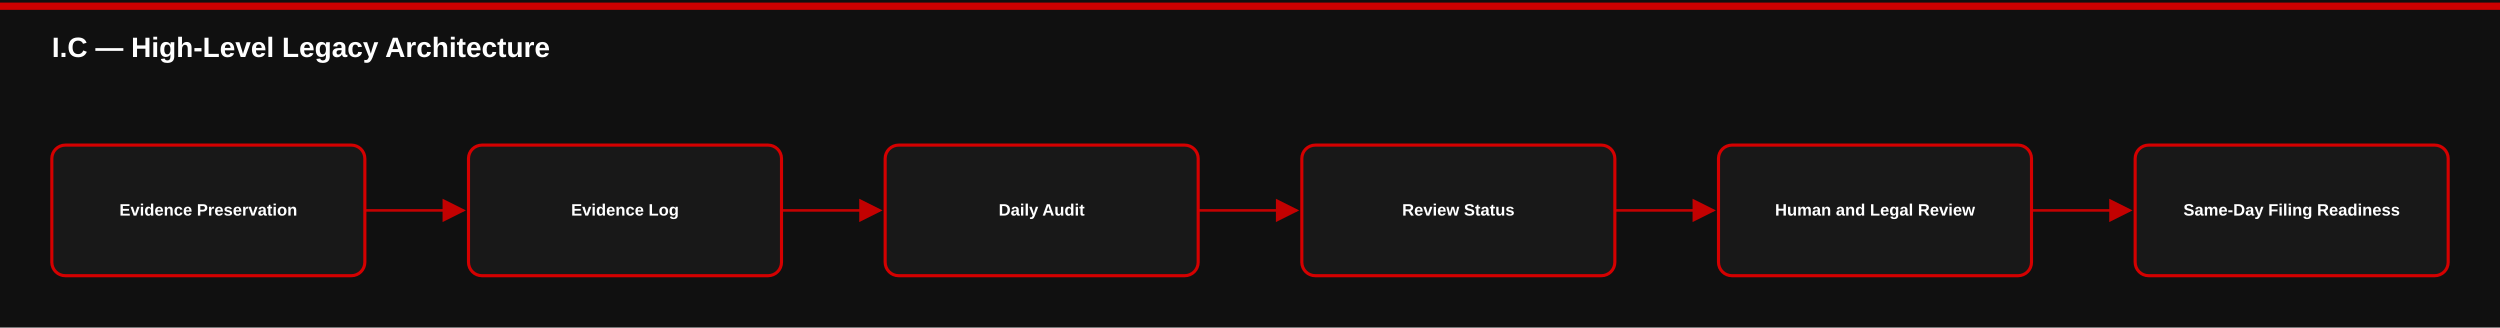
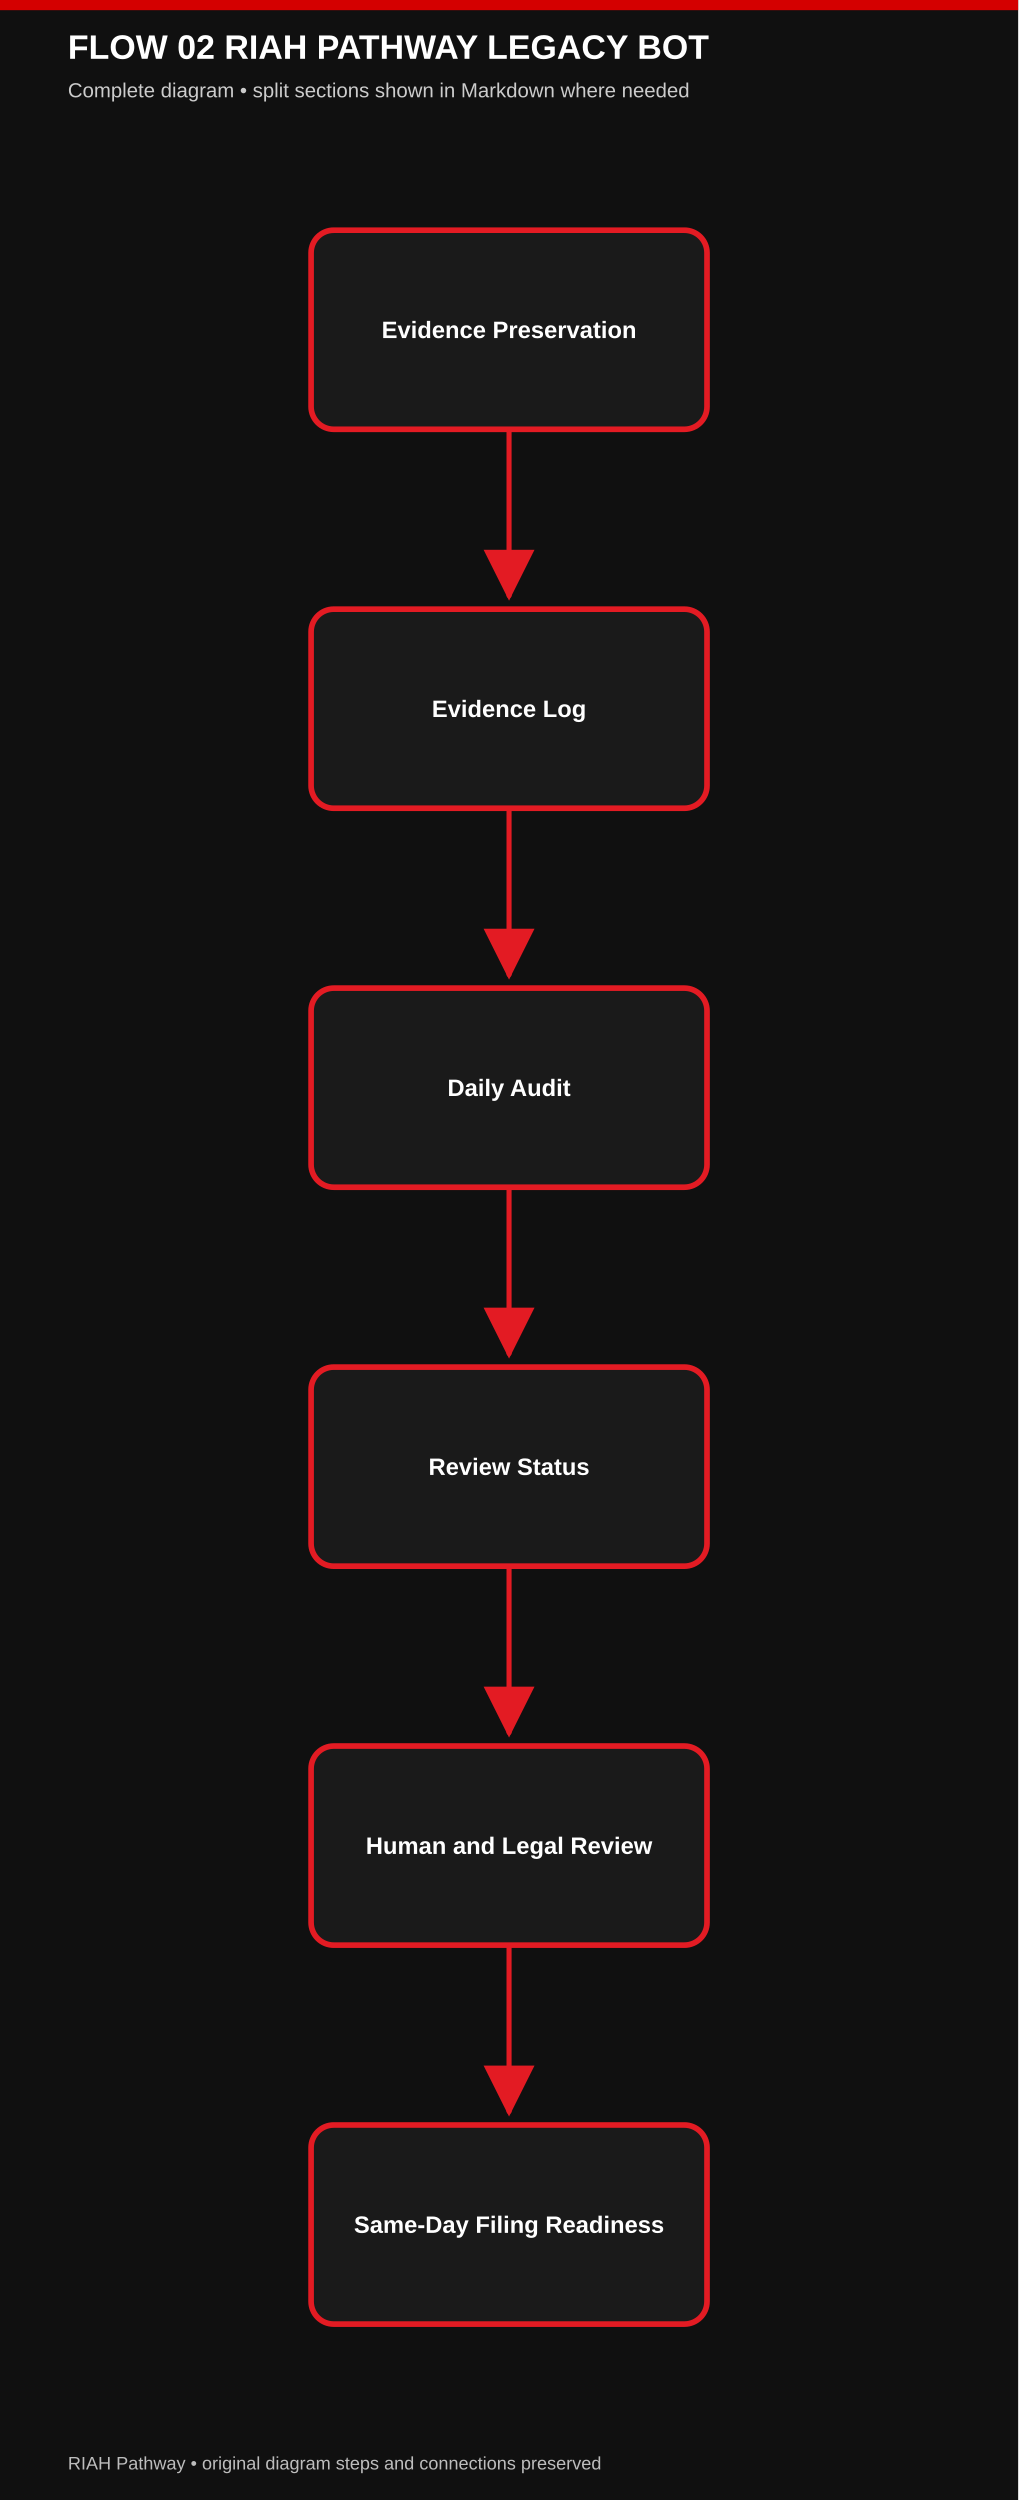
- <svg xmlns="http://www.w3.org/2000/svg" width="2412" height="316" viewBox="0 0 2412 316" role="img" aria-label="I.C — High-Level Legacy Architecture">
+ <svg xmlns="http://www.w3.org/2000/svg" width="900" height="2210" viewBox="0 0 900 2210" role="img" aria-label="FLOW 02 RIAH PATHWAY LEGACY BOT">
  <defs>
-     <marker id="arrow" markerWidth="9" markerHeight="9" refX="8" refY="4.5" orient="auto">
-       <path d="M0,0 L9,4.5 L0,9 Z" fill="#CC0000" />
+     <marker id="arrow" markerWidth="10" markerHeight="10" refX="9" refY="5" orient="auto">
+       <path d="M0,0 L10,5 L0,10 Z" fill="#E31B23" />
    </marker>
  </defs>
-   <rect width="2412" height="316" fill="#101010" />
-   <path d="M0,6 H2412" stroke="#CC0000" stroke-width="7" />
-   <text x="50" y="55" fill="#FFFFFF" font-family="Arial,sans-serif" font-size="27" font-weight="700">I.C — High-Level Legacy Architecture</text>
-   <path d="M352,203 L402,203 L402,203 L447,203" fill="none" stroke="#CC0000" stroke-width="2.5" marker-end="url(#arrow)" opacity=".95" />
-   <path d="M754,203 L804,203 L804,203 L849,203" fill="none" stroke="#CC0000" stroke-width="2.5" marker-end="url(#arrow)" opacity=".95" />
-   <path d="M1156,203 L1206,203 L1206,203 L1251,203" fill="none" stroke="#CC0000" stroke-width="2.5" marker-end="url(#arrow)" opacity=".95" />
-   <path d="M1558,203 L1608,203 L1608,203 L1653,203" fill="none" stroke="#CC0000" stroke-width="2.5" marker-end="url(#arrow)" opacity=".95" />
-   <path d="M1960,203 L2010,203 L2010,203 L2055,203" fill="none" stroke="#CC0000" stroke-width="2.5" marker-end="url(#arrow)" opacity=".95" />
-   <rect x="50" y="140" width="302" height="126" rx="13" fill="#181818" stroke="#D40000" stroke-width="3" />
-   <text x="201" y="208" font-family="Arial,sans-serif" fill="#FFFFFF" text-anchor="middle" font-size="16" font-weight="600">
-     <tspan x="201" dy="0">Evidence Preservation</tspan>
+   <rect width="900" height="2210" fill="#101010" />
+   <rect width="900" height="9" fill="#D40000" />
+   <text x="60" y="52" fill="#FFFFFF" font-family="Arial,DejaVu Sans,sans-serif" font-size="30" font-weight="700">FLOW 02 RIAH PATHWAY LEGACY BOT</text>
+   <text x="60" y="86" fill="#CCCCCC" font-family="Arial,DejaVu Sans,sans-serif" font-size="18">Complete diagram • split sections shown in Markdown where needed</text>
+   <path d="M450,379.5 L450,453 L450,453 L450,526.5" stroke="#E31B23" stroke-width="4.5" fill="none" stroke-linecap="round" stroke-linejoin="round" marker-end="url(#arrow)" />
+   <path d="M450,714.5 L450,788 L450,788 L450,861.5" stroke="#E31B23" stroke-width="4.5" fill="none" stroke-linecap="round" stroke-linejoin="round" marker-end="url(#arrow)" />
+   <path d="M450,1049.5 L450,1123 L450,1123 L450,1196.5" stroke="#E31B23" stroke-width="4.5" fill="none" stroke-linecap="round" stroke-linejoin="round" marker-end="url(#arrow)" />
+   <path d="M450,1384.5 L450,1458 L450,1458 L450,1531.5" stroke="#E31B23" stroke-width="4.5" fill="none" stroke-linecap="round" stroke-linejoin="round" marker-end="url(#arrow)" />
+   <path d="M450,1719.5 L450,1793 L450,1793 L450,1866.5" stroke="#E31B23" stroke-width="4.5" fill="none" stroke-linecap="round" stroke-linejoin="round" marker-end="url(#arrow)" />
+   <rect x="275" y="203.5" width="350" height="176" rx="20" fill="#1A1A1A" stroke="#E31B23" stroke-width="5" />
+   <text x="450" y="298.85" font-family="Arial,DejaVu Sans,sans-serif" fill="#FFFFFF" font-size="21" font-weight="700" text-anchor="middle">
+     <tspan x="450" dy="0">Evidence Preservation</tspan>
  </text>
-   <rect x="452" y="140" width="302" height="126" rx="13" fill="#181818" stroke="#D40000" stroke-width="3" />
-   <text x="603" y="208" font-family="Arial,sans-serif" fill="#FFFFFF" text-anchor="middle" font-size="16" font-weight="600">
-     <tspan x="603" dy="0">Evidence Log</tspan>
+   <rect x="275" y="538.5" width="350" height="176" rx="20" fill="#1A1A1A" stroke="#E31B23" stroke-width="5" />
+   <text x="450" y="633.85" font-family="Arial,DejaVu Sans,sans-serif" fill="#FFFFFF" font-size="21" font-weight="700" text-anchor="middle">
+     <tspan x="450" dy="0">Evidence Log</tspan>
  </text>
-   <rect x="854" y="140" width="302" height="126" rx="13" fill="#181818" stroke="#D40000" stroke-width="3" />
-   <text x="1005" y="208" font-family="Arial,sans-serif" fill="#FFFFFF" text-anchor="middle" font-size="16" font-weight="600">
-     <tspan x="1005" dy="0">Daily Audit</tspan>
+   <rect x="275" y="873.5" width="350" height="176" rx="20" fill="#1A1A1A" stroke="#E31B23" stroke-width="5" />
+   <text x="450" y="968.85" font-family="Arial,DejaVu Sans,sans-serif" fill="#FFFFFF" font-size="21" font-weight="700" text-anchor="middle">
+     <tspan x="450" dy="0">Daily Audit</tspan>
  </text>
-   <rect x="1256" y="140" width="302" height="126" rx="13" fill="#181818" stroke="#D40000" stroke-width="3" />
-   <text x="1407" y="208" font-family="Arial,sans-serif" fill="#FFFFFF" text-anchor="middle" font-size="16" font-weight="600">
-     <tspan x="1407" dy="0">Review Status</tspan>
+   <rect x="275" y="1208.5" width="350" height="176" rx="20" fill="#1A1A1A" stroke="#E31B23" stroke-width="5" />
+   <text x="450" y="1303.85" font-family="Arial,DejaVu Sans,sans-serif" fill="#FFFFFF" font-size="21" font-weight="700" text-anchor="middle">
+     <tspan x="450" dy="0">Review Status</tspan>
  </text>
-   <rect x="1658" y="140" width="302" height="126" rx="13" fill="#181818" stroke="#D40000" stroke-width="3" />
-   <text x="1809" y="208" font-family="Arial,sans-serif" fill="#FFFFFF" text-anchor="middle" font-size="16" font-weight="600">
-     <tspan x="1809" dy="0">Human and Legal Review</tspan>
+   <rect x="275" y="1543.5" width="350" height="176" rx="20" fill="#1A1A1A" stroke="#E31B23" stroke-width="5" />
+   <text x="450" y="1638.85" font-family="Arial,DejaVu Sans,sans-serif" fill="#FFFFFF" font-size="21" font-weight="700" text-anchor="middle">
+     <tspan x="450" dy="0">Human and Legal Review</tspan>
  </text>
-   <rect x="2060" y="140" width="302" height="126" rx="13" fill="#181818" stroke="#D40000" stroke-width="3" />
-   <text x="2211" y="208" font-family="Arial,sans-serif" fill="#FFFFFF" text-anchor="middle" font-size="16" font-weight="600">
-     <tspan x="2211" dy="0">Same-Day Filing Readiness</tspan>
+   <rect x="275" y="1878.5" width="350" height="176" rx="20" fill="#1A1A1A" stroke="#E31B23" stroke-width="5" />
+   <text x="450" y="1973.85" font-family="Arial,DejaVu Sans,sans-serif" fill="#FFFFFF" font-size="21" font-weight="700" text-anchor="middle">
+     <tspan x="450" dy="0">Same-Day Filing Readiness</tspan>
  </text>
+   <text x="60" y="2183" fill="#BDBDBD" font-family="Arial,DejaVu Sans,sans-serif" font-size="16">RIAH Pathway • original diagram steps and connections preserved</text>
</svg>
